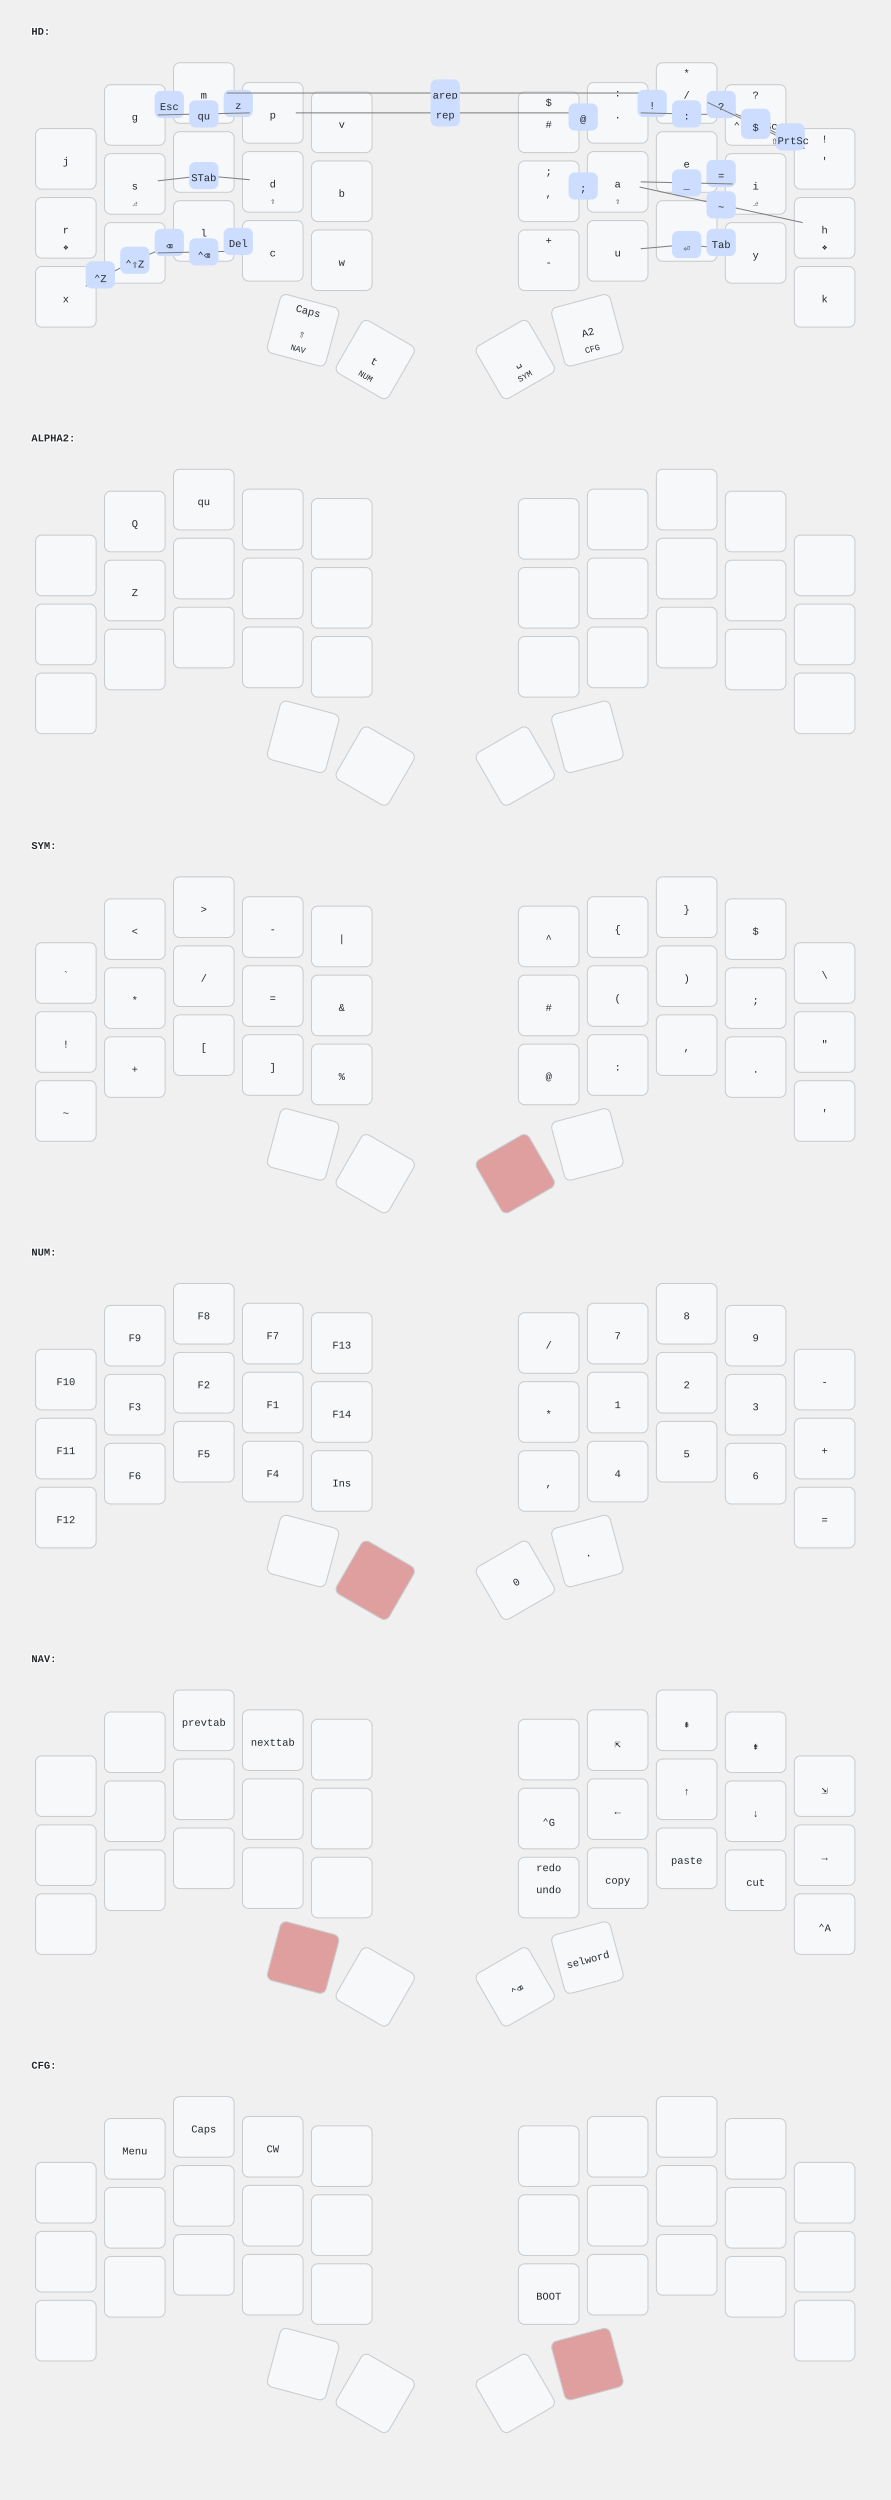
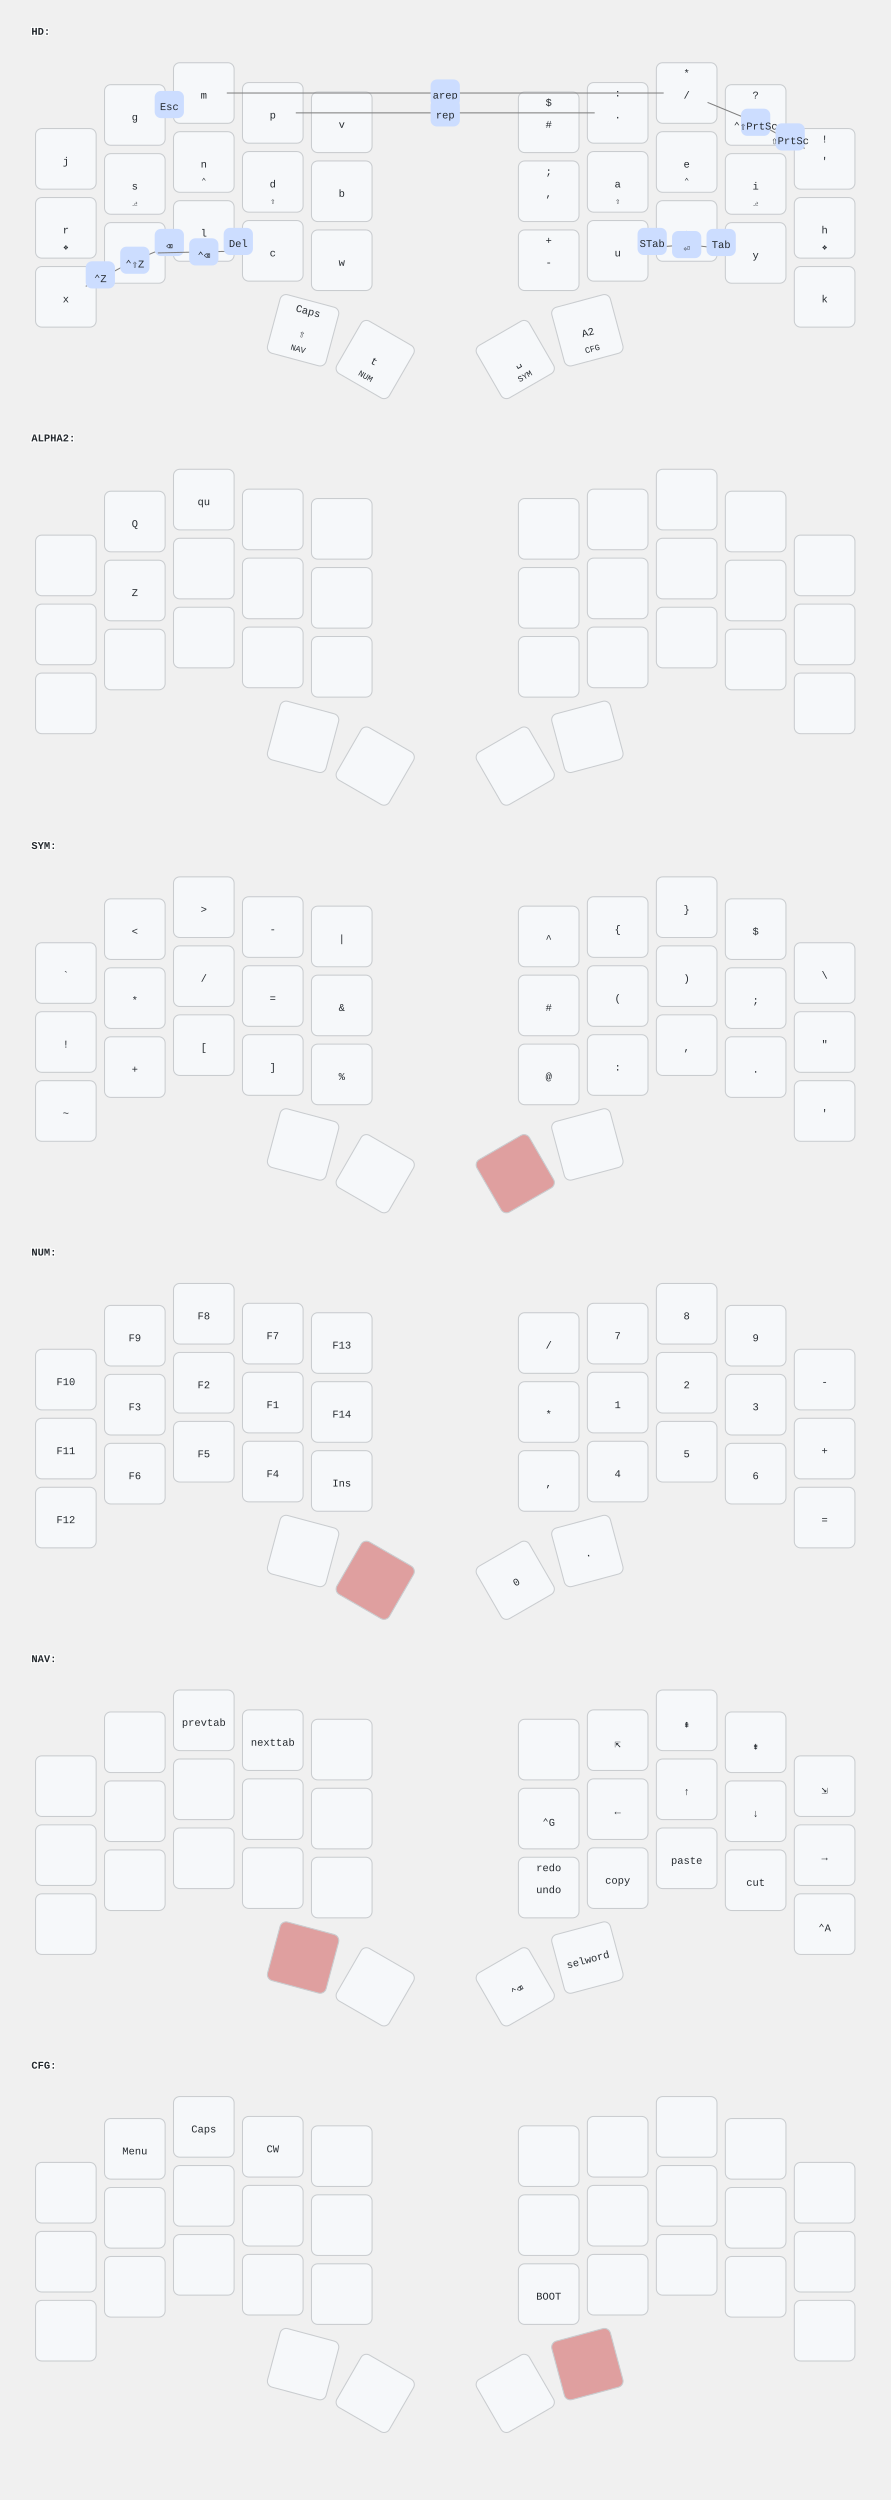
<svg xmlns="http://www.w3.org/2000/svg" width="852" height="2392" viewBox="0 0 852 2392" class="keymap">
  <style>/* inherit to force styles through use tags */
svg path {
    fill: inherit;
}

/* font and background color specifications */
svg.keymap {
    font-family: SFMono-Regular,Consolas,Liberation Mono,Menlo,monospace;
    font-size: 10px;
    font-kerning: normal;
    text-rendering: optimizeLegibility;
    fill: #24292e;
}

/* default key styling */
rect.key {
    fill: #f6f8fa;
    stroke: #c9cccf;
    stroke-width: 1;
}

/* default key side styling, only used is draw_key_sides is set */
rect.side {
    filter: brightness(90%);
}

/* color accent for combo boxes */
rect.combo, rect.combo-separate {
    fill: #cdf;
}

/* color accent for held keys */
rect.held, rect.combo.held {
    fill: #df9f9f;
}

/* color accent for ghost (optional) keys */
rect.ghost, rect.combo.ghost {
    stroke-dasharray: 4, 4;
    stroke-width: 2;
}

text {
    text-anchor: middle;
    dominant-baseline: hanging;
}

/* styling for layer labels */
text.label {
    font-weight: bold;
    text-anchor: start;
    stroke: white;
    stroke-width: 2;
    paint-order: stroke;
}

/* styling for combo tap, and key hold/shifted label text */
text.combo, text.hold, text.shifted {
    font-size: 10px;
}

/* styling for hold label text */
text.hold {
    font-size: 8px;
}

text.hold {
    text-anchor: middle;
    dominant-baseline: auto;
}

text.shifted {
    text-anchor: middle;
    dominant-baseline: hanging;
}

/* styling for hold/shifted label text in combo box */
text.combo.hold, text.combo.shifted {
    font-size: 8px;
}

/* lighter symbol for transparent keys */
text.trans {
    fill: #7b7e81;
}

/* styling for combo dendrons */
path.combo {
    stroke-width: 1;
    stroke: gray;
    fill: none;
}

/* Start Tabler Icons Cleanup */
/* cannot use height/width with glyphs */
.icon-tabler &gt; path {
    fill: inherit;
    stroke: inherit;
    stroke-width: 2;
}
/* hide tabler's default box */
.icon-tabler &gt; path[stroke="none"][fill="none"] {
    visibility: hidden;
}
/* End Tabler Icons Cleanup */
</style>
  <g transform="translate(30, 0)" class="layer-HD">
    <text x="0" y="28" class="label" id="HD">HD:</text>
    <g transform="translate(0, 56)">
      <g transform="translate(33, 96)" class="key keypos-0">
        <rect rx="6" ry="6" x="-29" y="-29" width="58" height="58" class="key" />
        <text x="0" y="0" class="key tap">j</text>
      </g>
      <g transform="translate(99, 54)" class="key keypos-1">
        <rect rx="6" ry="6" x="-29" y="-29" width="58" height="58" class="key" />
        <text x="0" y="0" class="key tap">g</text>
      </g>
      <g transform="translate(165, 33)" class="key keypos-2">
        <rect rx="6" ry="6" x="-29" y="-29" width="58" height="58" class="key" />
        <text x="0" y="0" class="key tap">m</text>
      </g>
      <g transform="translate(231, 52)" class="key keypos-3">
        <rect rx="6" ry="6" x="-29" y="-29" width="58" height="58" class="key" />
        <text x="0" y="0" class="key tap">p</text>
      </g>
      <g transform="translate(297, 61)" class="key keypos-4">
        <rect rx="6" ry="6" x="-29" y="-29" width="58" height="58" class="key" />
        <text x="0" y="0" class="key tap">v</text>
      </g>
      <g transform="translate(495, 61)" class="key keypos-5">
        <rect rx="6" ry="6" x="-29" y="-29" width="58" height="58" class="key" />
        <text x="0" y="0" class="key tap">#</text>
        <text x="0" y="-21" class="key shifted">$</text>
      </g>
      <g transform="translate(561, 52)" class="key keypos-6">
        <rect rx="6" ry="6" x="-29" y="-29" width="58" height="58" class="key" />
        <text x="0" y="0" class="key tap">.</text>
        <text x="0" y="-21" class="key shifted">:</text>
      </g>
      <g transform="translate(627, 33)" class="key keypos-7">
        <rect rx="6" ry="6" x="-29" y="-29" width="58" height="58" class="key" />
        <text x="0" y="0" class="key tap">/</text>
        <text x="0" y="-21" class="key shifted">*</text>
      </g>
      <g transform="translate(693, 54)" class="key keypos-8">
        <rect rx="6" ry="6" x="-29" y="-29" width="58" height="58" class="key" />
        <text x="0" y="0" class="key tap">"</text>
        <text x="0" y="-21" class="key shifted">?</text>
      </g>
      <g transform="translate(759, 96)" class="key keypos-9">
        <rect rx="6" ry="6" x="-29" y="-29" width="58" height="58" class="key" />
        <text x="0" y="0" class="key tap">'</text>
        <text x="0" y="-21" class="key shifted">!</text>
      </g>
      <g transform="translate(33, 162)" class="key keypos-10">
        <rect rx="6" ry="6" x="-29" y="-29" width="58" height="58" class="key" />
        <text x="0" y="0" class="key tap">r</text>
        <text x="0" y="21" class="key hold">❖</text>
      </g>
      <g transform="translate(99, 120)" class="key keypos-11">
        <rect rx="6" ry="6" x="-29" y="-29" width="58" height="58" class="key" />
        <text x="0" y="0" class="key tap">s</text>
        <text x="0" y="21" class="key hold">⎇</text>
      </g>
      <g transform="translate(165, 99)" class="key keypos-12">
        <rect rx="6" ry="6" x="-29" y="-29" width="58" height="58" class="key" />
        <text x="0" y="0" class="key tap">n</text>
        <text x="0" y="21" class="key hold">⌃</text>
      </g>
      <g transform="translate(231, 118)" class="key keypos-13">
        <rect rx="6" ry="6" x="-29" y="-29" width="58" height="58" class="key" />
        <text x="0" y="0" class="key tap">d</text>
        <text x="0" y="21" class="key hold">⇧</text>
      </g>
      <g transform="translate(297, 127)" class="key keypos-14">
        <rect rx="6" ry="6" x="-29" y="-29" width="58" height="58" class="key" />
        <text x="0" y="0" class="key tap">b</text>
      </g>
      <g transform="translate(495, 127)" class="key keypos-15">
        <rect rx="6" ry="6" x="-29" y="-29" width="58" height="58" class="key" />
        <text x="0" y="0" class="key tap">,</text>
        <text x="0" y="-21" class="key shifted">;</text>
      </g>
      <g transform="translate(561, 118)" class="key keypos-16">
        <rect rx="6" ry="6" x="-29" y="-29" width="58" height="58" class="key" />
        <text x="0" y="0" class="key tap">a</text>
        <text x="0" y="21" class="key hold">⇧</text>
      </g>
      <g transform="translate(627, 99)" class="key keypos-17">
        <rect rx="6" ry="6" x="-29" y="-29" width="58" height="58" class="key" />
        <text x="0" y="0" class="key tap">e</text>
        <text x="0" y="21" class="key hold">⌃</text>
      </g>
      <g transform="translate(693, 120)" class="key keypos-18">
        <rect rx="6" ry="6" x="-29" y="-29" width="58" height="58" class="key" />
        <text x="0" y="0" class="key tap">i</text>
        <text x="0" y="21" class="key hold">⎇</text>
      </g>
      <g transform="translate(759, 162)" class="key keypos-19">
        <rect rx="6" ry="6" x="-29" y="-29" width="58" height="58" class="key" />
        <text x="0" y="0" class="key tap">h</text>
        <text x="0" y="21" class="key hold">❖</text>
      </g>
      <g transform="translate(33, 228)" class="key keypos-20">
        <rect rx="6" ry="6" x="-29" y="-29" width="58" height="58" class="key" />
        <text x="0" y="0" class="key tap">x</text>
      </g>
      <g transform="translate(99, 186)" class="key keypos-21">
        <rect rx="6" ry="6" x="-29" y="-29" width="58" height="58" class="key" />
        <text x="0" y="0" class="key tap">f</text>
      </g>
      <g transform="translate(165, 165)" class="key keypos-22">
        <rect rx="6" ry="6" x="-29" y="-29" width="58" height="58" class="key" />
        <text x="0" y="0" class="key tap">l</text>
      </g>
      <g transform="translate(231, 184)" class="key keypos-23">
        <rect rx="6" ry="6" x="-29" y="-29" width="58" height="58" class="key" />
        <text x="0" y="0" class="key tap">c</text>
      </g>
      <g transform="translate(297, 193)" class="key keypos-24">
        <rect rx="6" ry="6" x="-29" y="-29" width="58" height="58" class="key" />
        <text x="0" y="0" class="key tap">w</text>
      </g>
      <g transform="translate(495, 193)" class="key keypos-25">
        <rect rx="6" ry="6" x="-29" y="-29" width="58" height="58" class="key" />
        <text x="0" y="0" class="key tap">-</text>
        <text x="0" y="-21" class="key shifted">+</text>
      </g>
      <g transform="translate(561, 184)" class="key keypos-26">
        <rect rx="6" ry="6" x="-29" y="-29" width="58" height="58" class="key" />
        <text x="0" y="0" class="key tap">u</text>
      </g>
      <g transform="translate(627, 165)" class="key keypos-27">
        <rect rx="6" ry="6" x="-29" y="-29" width="58" height="58" class="key" />
        <text x="0" y="0" class="key tap">o</text>
      </g>
      <g transform="translate(693, 186)" class="key keypos-28">
        <rect rx="6" ry="6" x="-29" y="-29" width="58" height="58" class="key" />
        <text x="0" y="0" class="key tap">y</text>
      </g>
      <g transform="translate(759, 228)" class="key keypos-29">
        <rect rx="6" ry="6" x="-29" y="-29" width="58" height="58" class="key" />
        <text x="0" y="0" class="key tap">k</text>
      </g>
      <g transform="translate(260, 260) rotate(15.0)" class="key keypos-30">
        <rect rx="6" ry="6" x="-29" y="-29" width="58" height="58" class="key" />
        <text x="0" y="0" class="key tap">⇧</text>
        <a href="#NAV">
          <text x="0" y="21" class="key hold layer-activator">NAV</text>
        </a>
        <text x="0" y="-21" class="key shifted">Caps</text>
      </g>
      <g transform="translate(329, 288) rotate(30.0)" class="key keypos-31">
        <rect rx="6" ry="6" x="-29" y="-29" width="58" height="58" class="key" />
        <text x="0" y="0" class="key tap">t</text>
        <a href="#NUM">
          <text x="0" y="21" class="key hold layer-activator">NUM</text>
        </a>
      </g>
      <g transform="translate(463, 288) rotate(-30.0)" class="key keypos-32">
        <rect rx="6" ry="6" x="-29" y="-29" width="58" height="58" class="key" />
        <text x="0" y="0" class="key tap">␣</text>
        <a href="#SYM">
          <text x="0" y="21" class="key hold layer-activator">SYM</text>
        </a>
      </g>
      <g transform="translate(532, 260) rotate(-15.0)" class="key keypos-33">
        <rect rx="6" ry="6" x="-29" y="-29" width="58" height="58" class="key" />
        <text x="0" y="0" class="key tap">A2</text>
        <a href="#CFG">
          <text x="0" y="21" class="key hold layer-activator">CFG</text>
        </a>
      </g>
      <g class="combo combopos-0">
        <rect rx="6" ry="6" x="118" y="31" width="28" height="26" class="combo" />
        <text x="132" y="44" class="combo tap">Esc</text>
      </g>
      <g class="combo combopos-1">
-         <rect rx="6" ry="6" x="184" y="30" width="28" height="26" class="combo" />
-         <text x="198" y="43" class="combo tap">z</text>
-       </g>
-       <g class="combo combopos-2">
-         <path d="M165,53 l-44,1" class="combo" />
-         <path d="M165,53 l44,-1" class="combo" />
-         <rect rx="6" ry="6" x="151" y="40" width="28" height="26" class="combo" />
-         <text x="165" y="53" class="combo tap">qu</text>
-       </g>
-       <g class="combo combopos-3">
        <path d="M396,33 l-209,0" class="combo" />
        <path d="M396,33 l209,0" class="combo" />
        <rect rx="6" ry="6" x="382" y="20" width="28" height="26" class="combo" />
        <text x="396" y="33" class="combo tap">arep</text>
      </g>
-       <g class="combo combopos-4">
+       <g class="combo combopos-2">
        <path d="M396,52 l-143,0" class="combo" />
        <path d="M396,52 l143,0" class="combo" />
        <rect rx="6" ry="6" x="382" y="39" width="28" height="26" class="combo" />
        <text x="396" y="52" class="combo tap">rep</text>
      </g>
-       <g class="combo combopos-5">
-         <rect rx="6" ry="6" x="514" y="43" width="28" height="26" class="combo" />
-         <text x="528" y="56" class="combo tap">@</text>
-       </g>
-       <g class="combo combopos-6">
-         <rect rx="6" ry="6" x="580" y="30" width="28" height="26" class="combo" />
-         <text x="594" y="43" class="combo tap">!</text>
-       </g>
-       <g class="combo combopos-7">
-         <path d="M627,53 l-44,-1" class="combo" />
-         <path d="M627,53 l44,1" class="combo" />
-         <rect rx="6" ry="6" x="613" y="40" width="28" height="26" class="combo" />
-         <text x="627" y="53" class="combo tap">:</text>
-       </g>
-       <g class="combo combopos-8">
+       <g class="combo combopos-3">
        <path d="M693,61 l-46,-19" class="combo" />
        <path d="M693,61 l47,25" class="combo" />
        <rect rx="6" ry="6" x="679" y="48" width="28" height="26" class="combo" />
        <text x="693" y="61" class="combo tap">⌃⇧PrtSc</text>
      </g>
-       <g class="combo combopos-9">
-         <rect rx="6" ry="6" x="646" y="31" width="28" height="26" class="combo" />
-         <text x="660" y="44" class="combo tap">?</text>
-       </g>
-       <g class="combo combopos-10">
-         <path d="M693,64 l-46,-22" class="combo" />
-         <path d="M693,64 l46,22" class="combo" />
-         <rect rx="6" ry="6" x="679" y="51" width="28" height="26" class="combo" />
-         <text x="693" y="64" class="combo tap">$</text>
-       </g>
-       <g class="combo combopos-11">
+       <g class="combo combopos-4">
        <rect rx="6" ry="6" x="712" y="62" width="28" height="26" class="combo" />
        <text x="726" y="75" class="combo tap">⇧PrtSc</text>
      </g>
-       <g class="combo combopos-12">
-         <path d="M165,112 l-44,5" class="combo" />
-         <path d="M165,112 l44,4" class="combo" />
-         <rect rx="6" ry="6" x="151" y="99" width="28" height="26" class="combo" />
-         <text x="165" y="112" class="combo tap">STab</text>
-       </g>
-       <g class="combo combopos-13">
-         <rect rx="6" ry="6" x="514" y="109" width="28" height="26" class="combo" />
-         <text x="528" y="122" class="combo tap">;</text>
-       </g>
-       <g class="combo combopos-14">
-         <rect rx="6" ry="6" x="646" y="97" width="28" height="26" class="combo" />
-         <text x="660" y="110" class="combo tap">=</text>
-       </g>
-       <g class="combo combopos-15">
-         <path d="M627,119 l-44,-1" class="combo" />
-         <path d="M627,119 l44,1" class="combo" />
-         <rect rx="6" ry="6" x="613" y="106" width="28" height="26" class="combo" />
-         <text x="627" y="119" class="combo tap">_</text>
-       </g>
-       <g class="combo combopos-16">
-         <path d="M660,140 l-78,-17" class="combo" />
-         <path d="M660,140 l78,17" class="combo" />
-         <rect rx="6" ry="6" x="646" y="127" width="28" height="26" class="combo" />
-         <text x="660" y="140" class="combo tap">~</text>
-       </g>
-       <g class="combo combopos-17">
+       <g class="combo combopos-5">
        <path d="M99,193 l-47,25" class="combo" />
        <path d="M99,193 l46,-19" class="combo" />
        <rect rx="6" ry="6" x="85" y="180" width="28" height="26" class="combo" />
        <text x="99" y="193" class="combo tap">⌃⇧Z</text>
      </g>
-       <g class="combo combopos-18">
+       <g class="combo combopos-6">
        <rect rx="6" ry="6" x="52" y="194" width="28" height="26" class="combo" />
        <text x="66" y="207" class="combo tap">⌃Z</text>
      </g>
-       <g class="combo combopos-19">
+       <g class="combo combopos-7">
        <rect rx="6" ry="6" x="118" y="163" width="28" height="26" class="combo" />
        <text x="132" y="176" class="combo tap">⌫</text>
      </g>
-       <g class="combo combopos-20">
+       <g class="combo combopos-8">
        <path d="M165,185 l-44,1" class="combo" />
        <path d="M165,185 l44,-1" class="combo" />
        <rect rx="6" ry="6" x="151" y="172" width="28" height="26" class="combo" />
        <text x="165" y="185" class="combo tap">⌃⌫</text>
      </g>
-       <g class="combo combopos-21">
+       <g class="combo combopos-9">
        <rect rx="6" ry="6" x="184" y="162" width="28" height="26" class="combo" />
        <text x="198" y="175" class="combo tap">Del</text>
      </g>
-       <g class="combo combopos-22">
+       <g class="combo combopos-10">
        <path d="M627,178 l-44,4" class="combo" />
        <path d="M627,178 l44,5" class="combo" />
        <rect rx="6" ry="6" x="613" y="165" width="28" height="26" class="combo" />
        <text x="627" y="178" class="combo tap">⏎</text>
      </g>
-       <g class="combo combopos-23">
+       <g class="combo combopos-11">
+         <rect rx="6" ry="6" x="580" y="162" width="28" height="26" class="combo" />
+         <text x="594" y="175" class="combo tap">STab</text>
+       </g>
+       <g class="combo combopos-12">
        <rect rx="6" ry="6" x="646" y="163" width="28" height="26" class="combo" />
        <text x="660" y="176" class="combo tap">Tab</text>
      </g>
    </g>
  </g>
  <g transform="translate(30, 389)" class="layer-ALPHA2">
    <text x="0" y="28" class="label" id="ALPHA2">ALPHA2:</text>
    <g transform="translate(0, 56)">
      <g transform="translate(33, 96)" class="key keypos-0">
        <rect rx="6" ry="6" x="-29" y="-29" width="58" height="58" class="key" />
      </g>
      <g transform="translate(99, 54)" class="key keypos-1">
        <rect rx="6" ry="6" x="-29" y="-29" width="58" height="58" class="key" />
        <text x="0" y="0" class="key tap">Q</text>
      </g>
      <g transform="translate(165, 33)" class="key keypos-2">
        <rect rx="6" ry="6" x="-29" y="-29" width="58" height="58" class="key" />
        <text x="0" y="0" class="key tap">qu</text>
      </g>
      <g transform="translate(231, 52)" class="key keypos-3">
        <rect rx="6" ry="6" x="-29" y="-29" width="58" height="58" class="key" />
      </g>
      <g transform="translate(297, 61)" class="key keypos-4">
        <rect rx="6" ry="6" x="-29" y="-29" width="58" height="58" class="key" />
      </g>
      <g transform="translate(495, 61)" class="key keypos-5">
        <rect rx="6" ry="6" x="-29" y="-29" width="58" height="58" class="key" />
      </g>
      <g transform="translate(561, 52)" class="key keypos-6">
        <rect rx="6" ry="6" x="-29" y="-29" width="58" height="58" class="key" />
      </g>
      <g transform="translate(627, 33)" class="key keypos-7">
        <rect rx="6" ry="6" x="-29" y="-29" width="58" height="58" class="key" />
      </g>
      <g transform="translate(693, 54)" class="key keypos-8">
        <rect rx="6" ry="6" x="-29" y="-29" width="58" height="58" class="key" />
      </g>
      <g transform="translate(759, 96)" class="key keypos-9">
        <rect rx="6" ry="6" x="-29" y="-29" width="58" height="58" class="key" />
      </g>
      <g transform="translate(33, 162)" class="key keypos-10">
        <rect rx="6" ry="6" x="-29" y="-29" width="58" height="58" class="key" />
      </g>
      <g transform="translate(99, 120)" class="key keypos-11">
        <rect rx="6" ry="6" x="-29" y="-29" width="58" height="58" class="key" />
        <text x="0" y="0" class="key tap">Z</text>
      </g>
      <g transform="translate(165, 99)" class="key keypos-12">
        <rect rx="6" ry="6" x="-29" y="-29" width="58" height="58" class="key" />
      </g>
      <g transform="translate(231, 118)" class="key keypos-13">
        <rect rx="6" ry="6" x="-29" y="-29" width="58" height="58" class="key" />
      </g>
      <g transform="translate(297, 127)" class="key keypos-14">
        <rect rx="6" ry="6" x="-29" y="-29" width="58" height="58" class="key" />
      </g>
      <g transform="translate(495, 127)" class="key keypos-15">
        <rect rx="6" ry="6" x="-29" y="-29" width="58" height="58" class="key" />
      </g>
      <g transform="translate(561, 118)" class="key keypos-16">
        <rect rx="6" ry="6" x="-29" y="-29" width="58" height="58" class="key" />
      </g>
      <g transform="translate(627, 99)" class="key keypos-17">
        <rect rx="6" ry="6" x="-29" y="-29" width="58" height="58" class="key" />
      </g>
      <g transform="translate(693, 120)" class="key keypos-18">
        <rect rx="6" ry="6" x="-29" y="-29" width="58" height="58" class="key" />
      </g>
      <g transform="translate(759, 162)" class="key keypos-19">
        <rect rx="6" ry="6" x="-29" y="-29" width="58" height="58" class="key" />
      </g>
      <g transform="translate(33, 228)" class="key keypos-20">
        <rect rx="6" ry="6" x="-29" y="-29" width="58" height="58" class="key" />
      </g>
      <g transform="translate(99, 186)" class="key keypos-21">
        <rect rx="6" ry="6" x="-29" y="-29" width="58" height="58" class="key" />
      </g>
      <g transform="translate(165, 165)" class="key keypos-22">
        <rect rx="6" ry="6" x="-29" y="-29" width="58" height="58" class="key" />
      </g>
      <g transform="translate(231, 184)" class="key keypos-23">
        <rect rx="6" ry="6" x="-29" y="-29" width="58" height="58" class="key" />
      </g>
      <g transform="translate(297, 193)" class="key keypos-24">
        <rect rx="6" ry="6" x="-29" y="-29" width="58" height="58" class="key" />
      </g>
      <g transform="translate(495, 193)" class="key keypos-25">
        <rect rx="6" ry="6" x="-29" y="-29" width="58" height="58" class="key" />
      </g>
      <g transform="translate(561, 184)" class="key keypos-26">
        <rect rx="6" ry="6" x="-29" y="-29" width="58" height="58" class="key" />
      </g>
      <g transform="translate(627, 165)" class="key keypos-27">
        <rect rx="6" ry="6" x="-29" y="-29" width="58" height="58" class="key" />
      </g>
      <g transform="translate(693, 186)" class="key keypos-28">
        <rect rx="6" ry="6" x="-29" y="-29" width="58" height="58" class="key" />
      </g>
      <g transform="translate(759, 228)" class="key keypos-29">
        <rect rx="6" ry="6" x="-29" y="-29" width="58" height="58" class="key" />
      </g>
      <g transform="translate(260, 260) rotate(15.0)" class="key keypos-30">
        <rect rx="6" ry="6" x="-29" y="-29" width="58" height="58" class="key" />
      </g>
      <g transform="translate(329, 288) rotate(30.0)" class="key keypos-31">
        <rect rx="6" ry="6" x="-29" y="-29" width="58" height="58" class="key" />
      </g>
      <g transform="translate(463, 288) rotate(-30.0)" class="key keypos-32">
        <rect rx="6" ry="6" x="-29" y="-29" width="58" height="58" class="key" />
      </g>
      <g transform="translate(532, 260) rotate(-15.0)" class="key keypos-33">
        <rect rx="6" ry="6" x="-29" y="-29" width="58" height="58" class="key" />
      </g>
    </g>
  </g>
  <g transform="translate(30, 779)" class="layer-SYM">
    <text x="0" y="28" class="label" id="SYM">SYM:</text>
    <g transform="translate(0, 56)">
      <g transform="translate(33, 96)" class="key keypos-0">
        <rect rx="6" ry="6" x="-29" y="-29" width="58" height="58" class="key" />
        <text x="0" y="0" class="key tap">`</text>
      </g>
      <g transform="translate(99, 54)" class="key keypos-1">
        <rect rx="6" ry="6" x="-29" y="-29" width="58" height="58" class="key" />
        <text x="0" y="0" class="key tap">&lt;</text>
      </g>
      <g transform="translate(165, 33)" class="key keypos-2">
        <rect rx="6" ry="6" x="-29" y="-29" width="58" height="58" class="key" />
        <text x="0" y="0" class="key tap">&gt;</text>
      </g>
      <g transform="translate(231, 52)" class="key keypos-3">
        <rect rx="6" ry="6" x="-29" y="-29" width="58" height="58" class="key" />
        <text x="0" y="0" class="key tap">-</text>
      </g>
      <g transform="translate(297, 61)" class="key keypos-4">
        <rect rx="6" ry="6" x="-29" y="-29" width="58" height="58" class="key" />
        <text x="0" y="0" class="key tap">|</text>
      </g>
      <g transform="translate(495, 61)" class="key keypos-5">
        <rect rx="6" ry="6" x="-29" y="-29" width="58" height="58" class="key" />
        <text x="0" y="0" class="key tap">^</text>
      </g>
      <g transform="translate(561, 52)" class="key keypos-6">
        <rect rx="6" ry="6" x="-29" y="-29" width="58" height="58" class="key" />
        <text x="0" y="0" class="key tap">{</text>
      </g>
      <g transform="translate(627, 33)" class="key keypos-7">
        <rect rx="6" ry="6" x="-29" y="-29" width="58" height="58" class="key" />
        <text x="0" y="0" class="key tap">}</text>
      </g>
      <g transform="translate(693, 54)" class="key keypos-8">
        <rect rx="6" ry="6" x="-29" y="-29" width="58" height="58" class="key" />
        <text x="0" y="0" class="key tap">$</text>
      </g>
      <g transform="translate(759, 96)" class="key keypos-9">
        <rect rx="6" ry="6" x="-29" y="-29" width="58" height="58" class="key" />
        <text x="0" y="0" class="key tap">\</text>
      </g>
      <g transform="translate(33, 162)" class="key keypos-10">
        <rect rx="6" ry="6" x="-29" y="-29" width="58" height="58" class="key" />
        <text x="0" y="0" class="key tap">!</text>
      </g>
      <g transform="translate(99, 120)" class="key keypos-11">
        <rect rx="6" ry="6" x="-29" y="-29" width="58" height="58" class="key" />
        <text x="0" y="0" class="key tap">*</text>
      </g>
      <g transform="translate(165, 99)" class="key keypos-12">
        <rect rx="6" ry="6" x="-29" y="-29" width="58" height="58" class="key" />
        <text x="0" y="0" class="key tap">/</text>
      </g>
      <g transform="translate(231, 118)" class="key keypos-13">
        <rect rx="6" ry="6" x="-29" y="-29" width="58" height="58" class="key" />
        <text x="0" y="0" class="key tap">=</text>
      </g>
      <g transform="translate(297, 127)" class="key keypos-14">
        <rect rx="6" ry="6" x="-29" y="-29" width="58" height="58" class="key" />
        <text x="0" y="0" class="key tap">&amp;</text>
      </g>
      <g transform="translate(495, 127)" class="key keypos-15">
        <rect rx="6" ry="6" x="-29" y="-29" width="58" height="58" class="key" />
        <text x="0" y="0" class="key tap">#</text>
      </g>
      <g transform="translate(561, 118)" class="key keypos-16">
        <rect rx="6" ry="6" x="-29" y="-29" width="58" height="58" class="key" />
        <text x="0" y="0" class="key tap">(</text>
      </g>
      <g transform="translate(627, 99)" class="key keypos-17">
        <rect rx="6" ry="6" x="-29" y="-29" width="58" height="58" class="key" />
        <text x="0" y="0" class="key tap">)</text>
      </g>
      <g transform="translate(693, 120)" class="key keypos-18">
        <rect rx="6" ry="6" x="-29" y="-29" width="58" height="58" class="key" />
        <text x="0" y="0" class="key tap">;</text>
      </g>
      <g transform="translate(759, 162)" class="key keypos-19">
        <rect rx="6" ry="6" x="-29" y="-29" width="58" height="58" class="key" />
        <text x="0" y="0" class="key tap">"</text>
      </g>
      <g transform="translate(33, 228)" class="key keypos-20">
        <rect rx="6" ry="6" x="-29" y="-29" width="58" height="58" class="key" />
        <text x="0" y="0" class="key tap">~</text>
      </g>
      <g transform="translate(99, 186)" class="key keypos-21">
        <rect rx="6" ry="6" x="-29" y="-29" width="58" height="58" class="key" />
        <text x="0" y="0" class="key tap">+</text>
      </g>
      <g transform="translate(165, 165)" class="key keypos-22">
        <rect rx="6" ry="6" x="-29" y="-29" width="58" height="58" class="key" />
        <text x="0" y="0" class="key tap">[</text>
      </g>
      <g transform="translate(231, 184)" class="key keypos-23">
        <rect rx="6" ry="6" x="-29" y="-29" width="58" height="58" class="key" />
        <text x="0" y="0" class="key tap">]</text>
      </g>
      <g transform="translate(297, 193)" class="key keypos-24">
        <rect rx="6" ry="6" x="-29" y="-29" width="58" height="58" class="key" />
        <text x="0" y="0" class="key tap">%</text>
      </g>
      <g transform="translate(495, 193)" class="key keypos-25">
        <rect rx="6" ry="6" x="-29" y="-29" width="58" height="58" class="key" />
        <text x="0" y="0" class="key tap">@</text>
      </g>
      <g transform="translate(561, 184)" class="key keypos-26">
        <rect rx="6" ry="6" x="-29" y="-29" width="58" height="58" class="key" />
        <text x="0" y="0" class="key tap">:</text>
      </g>
      <g transform="translate(627, 165)" class="key keypos-27">
        <rect rx="6" ry="6" x="-29" y="-29" width="58" height="58" class="key" />
        <text x="0" y="0" class="key tap">,</text>
      </g>
      <g transform="translate(693, 186)" class="key keypos-28">
        <rect rx="6" ry="6" x="-29" y="-29" width="58" height="58" class="key" />
        <text x="0" y="0" class="key tap">.</text>
      </g>
      <g transform="translate(759, 228)" class="key keypos-29">
        <rect rx="6" ry="6" x="-29" y="-29" width="58" height="58" class="key" />
        <text x="0" y="0" class="key tap">'</text>
      </g>
      <g transform="translate(260, 260) rotate(15.0)" class="key keypos-30">
        <rect rx="6" ry="6" x="-29" y="-29" width="58" height="58" class="key" />
      </g>
      <g transform="translate(329, 288) rotate(30.0)" class="key keypos-31">
        <rect rx="6" ry="6" x="-29" y="-29" width="58" height="58" class="key" />
      </g>
      <g transform="translate(463, 288) rotate(-30.0)" class="key held keypos-32">
        <rect rx="6" ry="6" x="-29" y="-29" width="58" height="58" class="key held" />
      </g>
      <g transform="translate(532, 260) rotate(-15.0)" class="key keypos-33">
        <rect rx="6" ry="6" x="-29" y="-29" width="58" height="58" class="key" />
      </g>
    </g>
  </g>
  <g transform="translate(30, 1168)" class="layer-NUM">
    <text x="0" y="28" class="label" id="NUM">NUM:</text>
    <g transform="translate(0, 56)">
      <g transform="translate(33, 96)" class="key keypos-0">
        <rect rx="6" ry="6" x="-29" y="-29" width="58" height="58" class="key" />
        <text x="0" y="0" class="key tap">F10</text>
      </g>
      <g transform="translate(99, 54)" class="key keypos-1">
        <rect rx="6" ry="6" x="-29" y="-29" width="58" height="58" class="key" />
        <text x="0" y="0" class="key tap">F9</text>
      </g>
      <g transform="translate(165, 33)" class="key keypos-2">
        <rect rx="6" ry="6" x="-29" y="-29" width="58" height="58" class="key" />
        <text x="0" y="0" class="key tap">F8</text>
      </g>
      <g transform="translate(231, 52)" class="key keypos-3">
        <rect rx="6" ry="6" x="-29" y="-29" width="58" height="58" class="key" />
        <text x="0" y="0" class="key tap">F7</text>
      </g>
      <g transform="translate(297, 61)" class="key keypos-4">
        <rect rx="6" ry="6" x="-29" y="-29" width="58" height="58" class="key" />
        <text x="0" y="0" class="key tap">F13</text>
      </g>
      <g transform="translate(495, 61)" class="key keypos-5">
        <rect rx="6" ry="6" x="-29" y="-29" width="58" height="58" class="key" />
        <text x="0" y="0" class="key tap">/</text>
      </g>
      <g transform="translate(561, 52)" class="key keypos-6">
        <rect rx="6" ry="6" x="-29" y="-29" width="58" height="58" class="key" />
        <text x="0" y="0" class="key tap">7</text>
      </g>
      <g transform="translate(627, 33)" class="key keypos-7">
        <rect rx="6" ry="6" x="-29" y="-29" width="58" height="58" class="key" />
        <text x="0" y="0" class="key tap">8</text>
      </g>
      <g transform="translate(693, 54)" class="key keypos-8">
        <rect rx="6" ry="6" x="-29" y="-29" width="58" height="58" class="key" />
        <text x="0" y="0" class="key tap">9</text>
      </g>
      <g transform="translate(759, 96)" class="key keypos-9">
        <rect rx="6" ry="6" x="-29" y="-29" width="58" height="58" class="key" />
        <text x="0" y="0" class="key tap">-</text>
      </g>
      <g transform="translate(33, 162)" class="key keypos-10">
        <rect rx="6" ry="6" x="-29" y="-29" width="58" height="58" class="key" />
        <text x="0" y="0" class="key tap">F11</text>
      </g>
      <g transform="translate(99, 120)" class="key keypos-11">
        <rect rx="6" ry="6" x="-29" y="-29" width="58" height="58" class="key" />
        <text x="0" y="0" class="key tap">F3</text>
      </g>
      <g transform="translate(165, 99)" class="key keypos-12">
        <rect rx="6" ry="6" x="-29" y="-29" width="58" height="58" class="key" />
        <text x="0" y="0" class="key tap">F2</text>
      </g>
      <g transform="translate(231, 118)" class="key keypos-13">
        <rect rx="6" ry="6" x="-29" y="-29" width="58" height="58" class="key" />
        <text x="0" y="0" class="key tap">F1</text>
      </g>
      <g transform="translate(297, 127)" class="key keypos-14">
        <rect rx="6" ry="6" x="-29" y="-29" width="58" height="58" class="key" />
        <text x="0" y="0" class="key tap">F14</text>
      </g>
      <g transform="translate(495, 127)" class="key keypos-15">
        <rect rx="6" ry="6" x="-29" y="-29" width="58" height="58" class="key" />
        <text x="0" y="0" class="key tap">*</text>
      </g>
      <g transform="translate(561, 118)" class="key keypos-16">
        <rect rx="6" ry="6" x="-29" y="-29" width="58" height="58" class="key" />
        <text x="0" y="0" class="key tap">1</text>
      </g>
      <g transform="translate(627, 99)" class="key keypos-17">
        <rect rx="6" ry="6" x="-29" y="-29" width="58" height="58" class="key" />
        <text x="0" y="0" class="key tap">2</text>
      </g>
      <g transform="translate(693, 120)" class="key keypos-18">
        <rect rx="6" ry="6" x="-29" y="-29" width="58" height="58" class="key" />
        <text x="0" y="0" class="key tap">3</text>
      </g>
      <g transform="translate(759, 162)" class="key keypos-19">
        <rect rx="6" ry="6" x="-29" y="-29" width="58" height="58" class="key" />
        <text x="0" y="0" class="key tap">+</text>
      </g>
      <g transform="translate(33, 228)" class="key keypos-20">
        <rect rx="6" ry="6" x="-29" y="-29" width="58" height="58" class="key" />
        <text x="0" y="0" class="key tap">F12</text>
      </g>
      <g transform="translate(99, 186)" class="key keypos-21">
        <rect rx="6" ry="6" x="-29" y="-29" width="58" height="58" class="key" />
        <text x="0" y="0" class="key tap">F6</text>
      </g>
      <g transform="translate(165, 165)" class="key keypos-22">
        <rect rx="6" ry="6" x="-29" y="-29" width="58" height="58" class="key" />
        <text x="0" y="0" class="key tap">F5</text>
      </g>
      <g transform="translate(231, 184)" class="key keypos-23">
        <rect rx="6" ry="6" x="-29" y="-29" width="58" height="58" class="key" />
        <text x="0" y="0" class="key tap">F4</text>
      </g>
      <g transform="translate(297, 193)" class="key keypos-24">
        <rect rx="6" ry="6" x="-29" y="-29" width="58" height="58" class="key" />
        <text x="0" y="0" class="key tap">Ins</text>
      </g>
      <g transform="translate(495, 193)" class="key keypos-25">
        <rect rx="6" ry="6" x="-29" y="-29" width="58" height="58" class="key" />
        <text x="0" y="0" class="key tap">,</text>
      </g>
      <g transform="translate(561, 184)" class="key keypos-26">
        <rect rx="6" ry="6" x="-29" y="-29" width="58" height="58" class="key" />
        <text x="0" y="0" class="key tap">4</text>
      </g>
      <g transform="translate(627, 165)" class="key keypos-27">
        <rect rx="6" ry="6" x="-29" y="-29" width="58" height="58" class="key" />
        <text x="0" y="0" class="key tap">5</text>
      </g>
      <g transform="translate(693, 186)" class="key keypos-28">
        <rect rx="6" ry="6" x="-29" y="-29" width="58" height="58" class="key" />
        <text x="0" y="0" class="key tap">6</text>
      </g>
      <g transform="translate(759, 228)" class="key keypos-29">
        <rect rx="6" ry="6" x="-29" y="-29" width="58" height="58" class="key" />
        <text x="0" y="0" class="key tap">=</text>
      </g>
      <g transform="translate(260, 260) rotate(15.0)" class="key keypos-30">
        <rect rx="6" ry="6" x="-29" y="-29" width="58" height="58" class="key" />
      </g>
      <g transform="translate(329, 288) rotate(30.0)" class="key held keypos-31">
        <rect rx="6" ry="6" x="-29" y="-29" width="58" height="58" class="key held" />
      </g>
      <g transform="translate(463, 288) rotate(-30.0)" class="key keypos-32">
        <rect rx="6" ry="6" x="-29" y="-29" width="58" height="58" class="key" />
        <text x="0" y="0" class="key tap">0</text>
      </g>
      <g transform="translate(532, 260) rotate(-15.0)" class="key keypos-33">
        <rect rx="6" ry="6" x="-29" y="-29" width="58" height="58" class="key" />
        <text x="0" y="0" class="key tap">.</text>
      </g>
    </g>
  </g>
  <g transform="translate(30, 1557)" class="layer-NAV">
    <text x="0" y="28" class="label" id="NAV">NAV:</text>
    <g transform="translate(0, 56)">
      <g transform="translate(33, 96)" class="key keypos-0">
        <rect rx="6" ry="6" x="-29" y="-29" width="58" height="58" class="key" />
      </g>
      <g transform="translate(99, 54)" class="key keypos-1">
        <rect rx="6" ry="6" x="-29" y="-29" width="58" height="58" class="key" />
      </g>
      <g transform="translate(165, 33)" class="key keypos-2">
        <rect rx="6" ry="6" x="-29" y="-29" width="58" height="58" class="key" />
        <text x="0" y="0" class="key tap">prevtab</text>
      </g>
      <g transform="translate(231, 52)" class="key keypos-3">
        <rect rx="6" ry="6" x="-29" y="-29" width="58" height="58" class="key" />
        <text x="0" y="0" class="key tap">nexttab</text>
      </g>
      <g transform="translate(297, 61)" class="key keypos-4">
        <rect rx="6" ry="6" x="-29" y="-29" width="58" height="58" class="key" />
      </g>
      <g transform="translate(495, 61)" class="key keypos-5">
        <rect rx="6" ry="6" x="-29" y="-29" width="58" height="58" class="key" />
      </g>
      <g transform="translate(561, 52)" class="key keypos-6">
        <rect rx="6" ry="6" x="-29" y="-29" width="58" height="58" class="key" />
        <text x="0" y="0" class="key tap">⇱</text>
      </g>
      <g transform="translate(627, 33)" class="key keypos-7">
        <rect rx="6" ry="6" x="-29" y="-29" width="58" height="58" class="key" />
        <text x="0" y="0" class="key tap">⇞</text>
      </g>
      <g transform="translate(693, 54)" class="key keypos-8">
        <rect rx="6" ry="6" x="-29" y="-29" width="58" height="58" class="key" />
        <text x="0" y="0" class="key tap">⇟</text>
      </g>
      <g transform="translate(759, 96)" class="key keypos-9">
        <rect rx="6" ry="6" x="-29" y="-29" width="58" height="58" class="key" />
        <text x="0" y="0" class="key tap">⇲</text>
      </g>
      <g transform="translate(33, 162)" class="key keypos-10">
        <rect rx="6" ry="6" x="-29" y="-29" width="58" height="58" class="key" />
      </g>
      <g transform="translate(99, 120)" class="key keypos-11">
        <rect rx="6" ry="6" x="-29" y="-29" width="58" height="58" class="key" />
      </g>
      <g transform="translate(165, 99)" class="key keypos-12">
        <rect rx="6" ry="6" x="-29" y="-29" width="58" height="58" class="key" />
      </g>
      <g transform="translate(231, 118)" class="key keypos-13">
        <rect rx="6" ry="6" x="-29" y="-29" width="58" height="58" class="key" />
      </g>
      <g transform="translate(297, 127)" class="key keypos-14">
        <rect rx="6" ry="6" x="-29" y="-29" width="58" height="58" class="key" />
      </g>
      <g transform="translate(495, 127)" class="key keypos-15">
        <rect rx="6" ry="6" x="-29" y="-29" width="58" height="58" class="key" />
        <text x="0" y="0" class="key tap">⌃G</text>
      </g>
      <g transform="translate(561, 118)" class="key keypos-16">
        <rect rx="6" ry="6" x="-29" y="-29" width="58" height="58" class="key" />
        <text x="0" y="0" class="key tap">←</text>
      </g>
      <g transform="translate(627, 99)" class="key keypos-17">
        <rect rx="6" ry="6" x="-29" y="-29" width="58" height="58" class="key" />
        <text x="0" y="0" class="key tap">↑</text>
      </g>
      <g transform="translate(693, 120)" class="key keypos-18">
        <rect rx="6" ry="6" x="-29" y="-29" width="58" height="58" class="key" />
        <text x="0" y="0" class="key tap">↓</text>
      </g>
      <g transform="translate(759, 162)" class="key keypos-19">
        <rect rx="6" ry="6" x="-29" y="-29" width="58" height="58" class="key" />
        <text x="0" y="0" class="key tap">→</text>
      </g>
      <g transform="translate(33, 228)" class="key keypos-20">
        <rect rx="6" ry="6" x="-29" y="-29" width="58" height="58" class="key" />
      </g>
      <g transform="translate(99, 186)" class="key keypos-21">
        <rect rx="6" ry="6" x="-29" y="-29" width="58" height="58" class="key" />
      </g>
      <g transform="translate(165, 165)" class="key keypos-22">
        <rect rx="6" ry="6" x="-29" y="-29" width="58" height="58" class="key" />
      </g>
      <g transform="translate(231, 184)" class="key keypos-23">
        <rect rx="6" ry="6" x="-29" y="-29" width="58" height="58" class="key" />
      </g>
      <g transform="translate(297, 193)" class="key keypos-24">
        <rect rx="6" ry="6" x="-29" y="-29" width="58" height="58" class="key" />
      </g>
      <g transform="translate(495, 193)" class="key keypos-25">
        <rect rx="6" ry="6" x="-29" y="-29" width="58" height="58" class="key" />
        <text x="0" y="0" class="key tap">undo</text>
        <text x="0" y="-21" class="key shifted">redo</text>
      </g>
      <g transform="translate(561, 184)" class="key keypos-26">
        <rect rx="6" ry="6" x="-29" y="-29" width="58" height="58" class="key" />
        <text x="0" y="0" class="key tap">copy</text>
      </g>
      <g transform="translate(627, 165)" class="key keypos-27">
        <rect rx="6" ry="6" x="-29" y="-29" width="58" height="58" class="key" />
        <text x="0" y="0" class="key tap">paste</text>
      </g>
      <g transform="translate(693, 186)" class="key keypos-28">
        <rect rx="6" ry="6" x="-29" y="-29" width="58" height="58" class="key" />
        <text x="0" y="0" class="key tap">cut</text>
      </g>
      <g transform="translate(759, 228)" class="key keypos-29">
        <rect rx="6" ry="6" x="-29" y="-29" width="58" height="58" class="key" />
        <text x="0" y="0" class="key tap">⌃A</text>
      </g>
      <g transform="translate(260, 260) rotate(15.0)" class="key held keypos-30">
        <rect rx="6" ry="6" x="-29" y="-29" width="58" height="58" class="key held" />
      </g>
      <g transform="translate(329, 288) rotate(30.0)" class="key keypos-31">
        <rect rx="6" ry="6" x="-29" y="-29" width="58" height="58" class="key" />
      </g>
      <g transform="translate(463, 288) rotate(-30.0)" class="key keypos-32">
        <rect rx="6" ry="6" x="-29" y="-29" width="58" height="58" class="key" />
        <text x="0" y="0" class="key tap">⌃⌫</text>
      </g>
      <g transform="translate(532, 260) rotate(-15.0)" class="key keypos-33">
        <rect rx="6" ry="6" x="-29" y="-29" width="58" height="58" class="key" />
        <text x="0" y="0" class="key tap">selword</text>
      </g>
    </g>
  </g>
  <g transform="translate(30, 1946)" class="layer-CFG">
    <text x="0" y="28" class="label" id="CFG">CFG:</text>
    <g transform="translate(0, 56)">
      <g transform="translate(33, 96)" class="key keypos-0">
        <rect rx="6" ry="6" x="-29" y="-29" width="58" height="58" class="key" />
      </g>
      <g transform="translate(99, 54)" class="key keypos-1">
        <rect rx="6" ry="6" x="-29" y="-29" width="58" height="58" class="key" />
        <text x="0" y="0" class="key tap">Menu</text>
      </g>
      <g transform="translate(165, 33)" class="key keypos-2">
        <rect rx="6" ry="6" x="-29" y="-29" width="58" height="58" class="key" />
        <text x="0" y="0" class="key tap">Caps</text>
      </g>
      <g transform="translate(231, 52)" class="key keypos-3">
        <rect rx="6" ry="6" x="-29" y="-29" width="58" height="58" class="key" />
        <text x="0" y="0" class="key tap">CW</text>
      </g>
      <g transform="translate(297, 61)" class="key keypos-4">
        <rect rx="6" ry="6" x="-29" y="-29" width="58" height="58" class="key" />
      </g>
      <g transform="translate(495, 61)" class="key keypos-5">
        <rect rx="6" ry="6" x="-29" y="-29" width="58" height="58" class="key" />
      </g>
      <g transform="translate(561, 52)" class="key keypos-6">
        <rect rx="6" ry="6" x="-29" y="-29" width="58" height="58" class="key" />
      </g>
      <g transform="translate(627, 33)" class="key keypos-7">
        <rect rx="6" ry="6" x="-29" y="-29" width="58" height="58" class="key" />
      </g>
      <g transform="translate(693, 54)" class="key keypos-8">
        <rect rx="6" ry="6" x="-29" y="-29" width="58" height="58" class="key" />
      </g>
      <g transform="translate(759, 96)" class="key keypos-9">
        <rect rx="6" ry="6" x="-29" y="-29" width="58" height="58" class="key" />
      </g>
      <g transform="translate(33, 162)" class="key keypos-10">
        <rect rx="6" ry="6" x="-29" y="-29" width="58" height="58" class="key" />
      </g>
      <g transform="translate(99, 120)" class="key keypos-11">
        <rect rx="6" ry="6" x="-29" y="-29" width="58" height="58" class="key" />
      </g>
      <g transform="translate(165, 99)" class="key keypos-12">
        <rect rx="6" ry="6" x="-29" y="-29" width="58" height="58" class="key" />
      </g>
      <g transform="translate(231, 118)" class="key keypos-13">
        <rect rx="6" ry="6" x="-29" y="-29" width="58" height="58" class="key" />
      </g>
      <g transform="translate(297, 127)" class="key keypos-14">
        <rect rx="6" ry="6" x="-29" y="-29" width="58" height="58" class="key" />
      </g>
      <g transform="translate(495, 127)" class="key keypos-15">
        <rect rx="6" ry="6" x="-29" y="-29" width="58" height="58" class="key" />
      </g>
      <g transform="translate(561, 118)" class="key keypos-16">
        <rect rx="6" ry="6" x="-29" y="-29" width="58" height="58" class="key" />
      </g>
      <g transform="translate(627, 99)" class="key keypos-17">
        <rect rx="6" ry="6" x="-29" y="-29" width="58" height="58" class="key" />
      </g>
      <g transform="translate(693, 120)" class="key keypos-18">
        <rect rx="6" ry="6" x="-29" y="-29" width="58" height="58" class="key" />
      </g>
      <g transform="translate(759, 162)" class="key keypos-19">
        <rect rx="6" ry="6" x="-29" y="-29" width="58" height="58" class="key" />
      </g>
      <g transform="translate(33, 228)" class="key keypos-20">
        <rect rx="6" ry="6" x="-29" y="-29" width="58" height="58" class="key" />
      </g>
      <g transform="translate(99, 186)" class="key keypos-21">
        <rect rx="6" ry="6" x="-29" y="-29" width="58" height="58" class="key" />
      </g>
      <g transform="translate(165, 165)" class="key keypos-22">
        <rect rx="6" ry="6" x="-29" y="-29" width="58" height="58" class="key" />
      </g>
      <g transform="translate(231, 184)" class="key keypos-23">
        <rect rx="6" ry="6" x="-29" y="-29" width="58" height="58" class="key" />
      </g>
      <g transform="translate(297, 193)" class="key keypos-24">
        <rect rx="6" ry="6" x="-29" y="-29" width="58" height="58" class="key" />
      </g>
      <g transform="translate(495, 193)" class="key keypos-25">
        <rect rx="6" ry="6" x="-29" y="-29" width="58" height="58" class="key" />
        <text x="0" y="0" class="key tap">BOOT</text>
      </g>
      <g transform="translate(561, 184)" class="key keypos-26">
        <rect rx="6" ry="6" x="-29" y="-29" width="58" height="58" class="key" />
      </g>
      <g transform="translate(627, 165)" class="key keypos-27">
        <rect rx="6" ry="6" x="-29" y="-29" width="58" height="58" class="key" />
      </g>
      <g transform="translate(693, 186)" class="key keypos-28">
        <rect rx="6" ry="6" x="-29" y="-29" width="58" height="58" class="key" />
      </g>
      <g transform="translate(759, 228)" class="key keypos-29">
        <rect rx="6" ry="6" x="-29" y="-29" width="58" height="58" class="key" />
      </g>
      <g transform="translate(260, 260) rotate(15.0)" class="key keypos-30">
        <rect rx="6" ry="6" x="-29" y="-29" width="58" height="58" class="key" />
      </g>
      <g transform="translate(329, 288) rotate(30.0)" class="key keypos-31">
        <rect rx="6" ry="6" x="-29" y="-29" width="58" height="58" class="key" />
      </g>
      <g transform="translate(463, 288) rotate(-30.0)" class="key keypos-32">
        <rect rx="6" ry="6" x="-29" y="-29" width="58" height="58" class="key" />
      </g>
      <g transform="translate(532, 260) rotate(-15.0)" class="key held keypos-33">
        <rect rx="6" ry="6" x="-29" y="-29" width="58" height="58" class="key held" />
      </g>
    </g>
  </g>
</svg>
